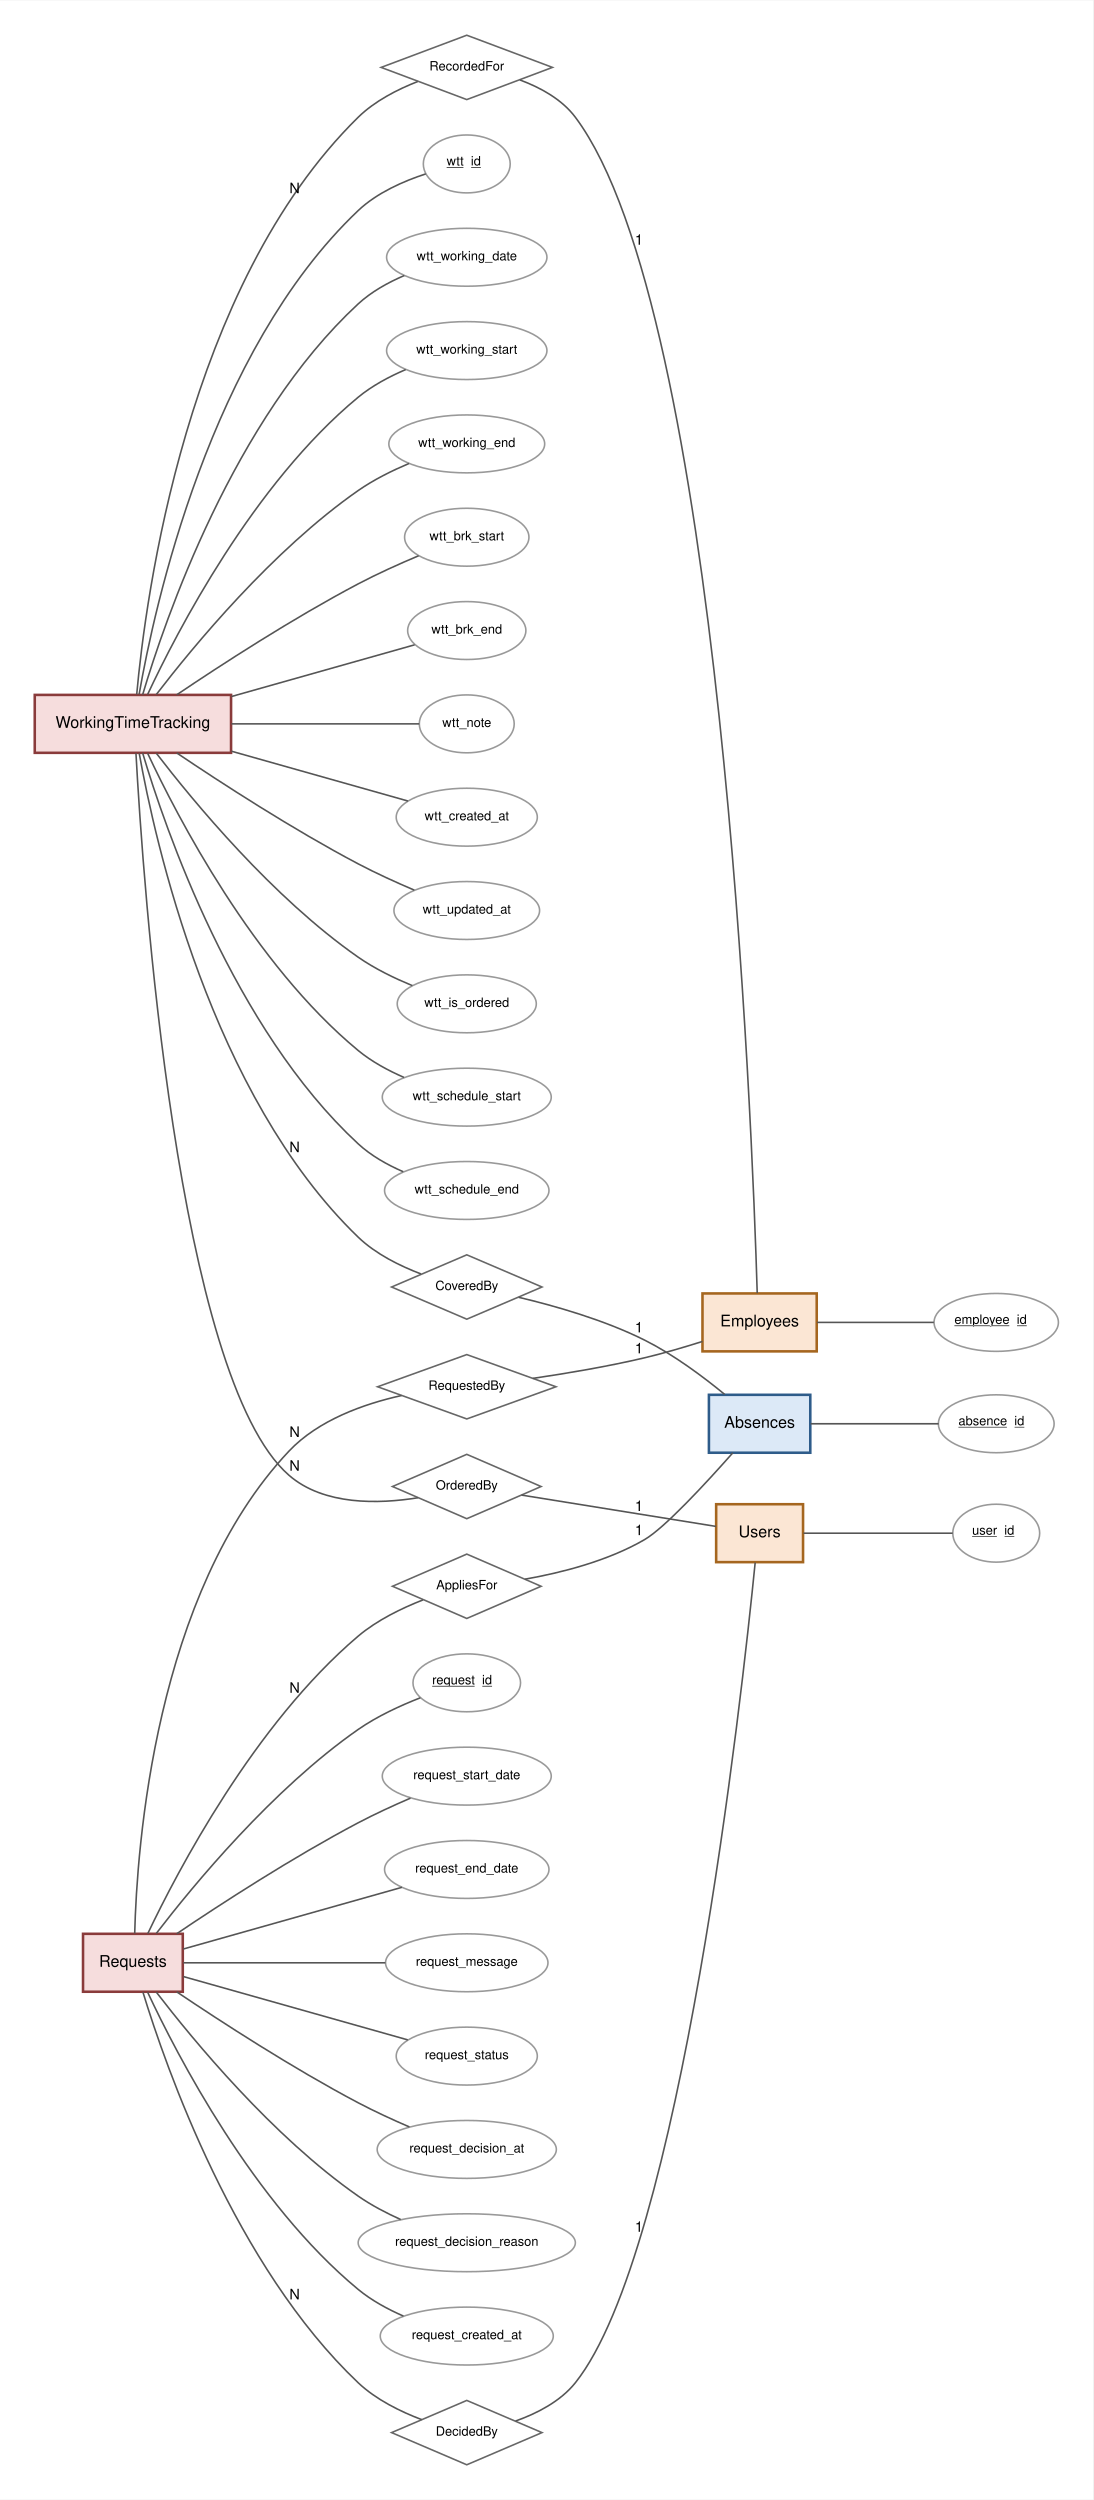
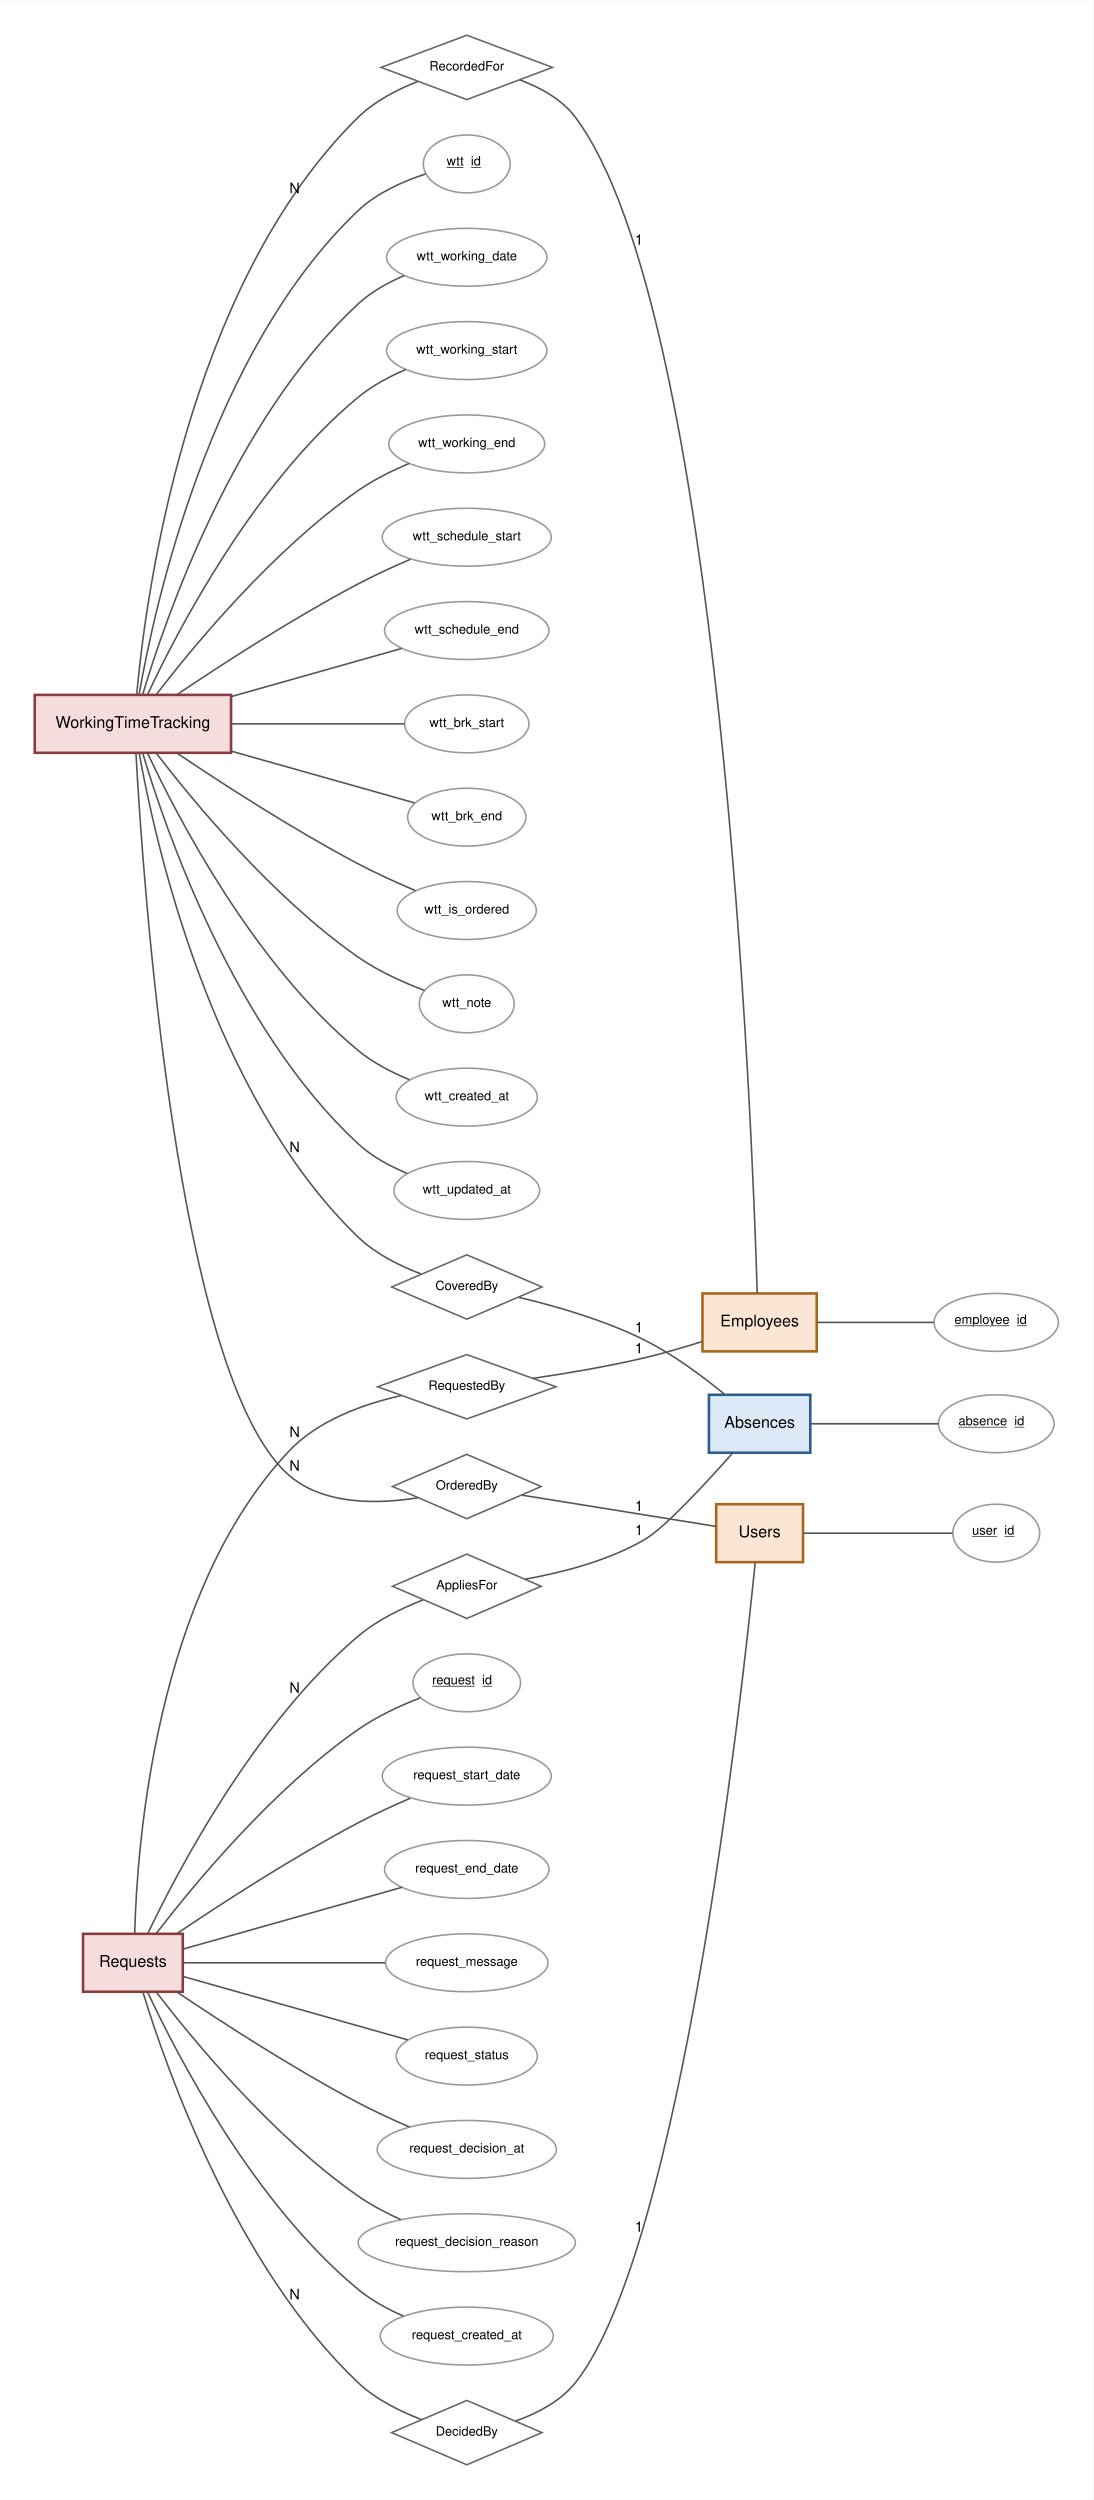
<svg xmlns="http://www.w3.org/2000/svg" width="679pt" height="1553pt" viewBox="0.00 0.00 679.34 1553.20">
  <g id="graph0" class="graph" transform="scale(1 1) rotate(0) translate(21.6 1531.6)">
    <polygon fill="white" stroke="transparent" points="-21.6,21.6 -21.6,-1531.6 657.74,-1531.6 657.74,21.6 -21.6,21.6" />
    <g id="node1" class="node">
      <polygon fill="#f6dddd" stroke="#8a3b3b" stroke-width="1.6" points="122,-1100 0,-1100 0,-1064 122,-1064 122,-1100" />
      <text text-anchor="middle" x="61" y="-1079.5" font-family="Helvetica,sans-Serif" font-size="10.00">WorkingTimeTracking</text>
    </g>
    <g id="node2" class="node">
      <ellipse fill="white" stroke="#999999" cx="268.5" cy="-1430" rx="27" ry="18" />
      <text text-anchor="start" x="256" y="-1429.1" font-family="Helvetica,sans-Serif" text-decoration="underline" font-size="8.00">wtt_id</text>
    </g>
    <g id="edge1" class="edge">
      <path fill="none" stroke="#555555" d="M64.87,-1100.35C74.23,-1154.2 108.75,-1313.47 201,-1401 212.69,-1412.1 229.32,-1419.35 243.02,-1423.82" />
    </g>
    <g id="node3" class="node">
      <ellipse fill="white" stroke="#999999" cx="268.5" cy="-1372" rx="49.83" ry="18" />
      <text text-anchor="middle" x="268.5" y="-1370.1" font-family="Helvetica,sans-Serif" font-size="8.00">wtt_working_date</text>
    </g>
    <g id="edge2" class="edge">
      <path fill="none" stroke="#555555" d="M67.05,-1100.1C80.87,-1146.56 123.54,-1271.37 201,-1343 209.14,-1350.53 219.54,-1356.3 229.69,-1360.65" />
    </g>
    <g id="node4" class="node">
      <ellipse fill="white" stroke="#999999" cx="268.5" cy="-1314" rx="49.83" ry="18" />
      <text text-anchor="middle" x="268.5" y="-1312.1" font-family="Helvetica,sans-Serif" font-size="8.00">wtt_working_start</text>
    </g>
    <g id="edge3" class="edge">
      <path fill="none" stroke="#555555" d="M70.13,-1100.24C88.31,-1139.15 135.82,-1231.11 201,-1285 209.64,-1292.14 220.31,-1297.82 230.55,-1302.2" />
    </g>
    <g id="node5" class="node">
      <ellipse fill="white" stroke="#999999" cx="268.5" cy="-1256" rx="48.43" ry="18" />
      <text text-anchor="middle" x="268.5" y="-1254.1" font-family="Helvetica,sans-Serif" font-size="8.00">wtt_working_end</text>
    </g>
    <g id="edge4" class="edge">
      <path fill="none" stroke="#555555" d="M75.56,-1100.27C98.53,-1130.17 147.79,-1189.9 201,-1227 210.61,-1233.7 222.01,-1239.36 232.64,-1243.85" />
    </g>
    <g id="node6" class="node">
-       <ellipse fill="white" stroke="#999999" cx="268.5" cy="-1198" rx="38.64" ry="18" />
-       <text text-anchor="middle" x="268.5" y="-1196.1" font-family="Helvetica,sans-Serif" font-size="8.00">wtt_brk_start</text>
+       <ellipse fill="white" stroke="#999999" cx="268.5" cy="-1198" rx="52.51" ry="18" />
+       <text text-anchor="middle" x="268.5" y="-1196.1" font-family="Helvetica,sans-Serif" font-size="8.00">wtt_schedule_start</text>
    </g>
    <g id="edge5" class="edge">
-       <path fill="none" stroke="#555555" d="M88.21,-1100.05C115.65,-1118.54 160.33,-1147.56 201,-1169 213.03,-1175.34 226.75,-1181.5 238.59,-1186.49" />
+       <path fill="none" stroke="#555555" d="M88.21,-1100.05C115.65,-1118.54 160.33,-1147.56 201,-1169 211.36,-1174.46 222.97,-1179.78 233.55,-1184.35" />
    </g>
    <g id="node7" class="node">
-       <ellipse fill="white" stroke="#999999" cx="268.5" cy="-1140" rx="36.74" ry="18" />
-       <text text-anchor="middle" x="268.5" y="-1138.1" font-family="Helvetica,sans-Serif" font-size="8.00">wtt_brk_end</text>
+       <ellipse fill="white" stroke="#999999" cx="268.5" cy="-1140" rx="51.1" ry="18" />
+       <text text-anchor="middle" x="268.5" y="-1138.1" font-family="Helvetica,sans-Serif" font-size="8.00">wtt_schedule_end</text>
    </g>
    <g id="edge6" class="edge">
-       <path fill="none" stroke="#555555" d="M122.27,-1099.01C159.57,-1109.54 205.95,-1122.63 236.11,-1131.14" />
+       <path fill="none" stroke="#555555" d="M122.27,-1099.01C156.38,-1108.64 198.07,-1120.4 228.01,-1128.86" />
    </g>
    <g id="node8" class="node">
-       <ellipse fill="white" stroke="#999999" cx="268.5" cy="-1082" rx="29.49" ry="18" />
-       <text text-anchor="middle" x="268.5" y="-1080.1" font-family="Helvetica,sans-Serif" font-size="8.00">wtt_note</text>
+       <ellipse fill="white" stroke="#999999" cx="268.5" cy="-1082" rx="38.64" ry="18" />
+       <text text-anchor="middle" x="268.5" y="-1080.1" font-family="Helvetica,sans-Serif" font-size="8.00">wtt_brk_start</text>
    </g>
    <g id="edge7" class="edge">
-       <path fill="none" stroke="#555555" d="M122.27,-1082C160.76,-1082 208.9,-1082 238.94,-1082" />
+       <path fill="none" stroke="#555555" d="M122.27,-1082C157.09,-1082 199.81,-1082 229.87,-1082" />
    </g>
    <g id="node9" class="node">
-       <ellipse fill="white" stroke="#999999" cx="268.5" cy="-1024" rx="43.85" ry="18" />
-       <text text-anchor="middle" x="268.5" y="-1022.1" font-family="Helvetica,sans-Serif" font-size="8.00">wtt_created_at</text>
+       <ellipse fill="white" stroke="#999999" cx="268.5" cy="-1024" rx="36.74" ry="18" />
+       <text text-anchor="middle" x="268.5" y="-1022.1" font-family="Helvetica,sans-Serif" font-size="8.00">wtt_brk_end</text>
    </g>
    <g id="edge8" class="edge">
-       <path fill="none" stroke="#555555" d="M122.27,-1064.99C157.92,-1054.93 201.84,-1042.53 232,-1034.02" />
+       <path fill="none" stroke="#555555" d="M122.27,-1064.99C159.57,-1054.46 205.95,-1041.37 236.11,-1032.86" />
    </g>
    <g id="node10" class="node">
-       <ellipse fill="white" stroke="#999999" cx="268.5" cy="-966" rx="45.26" ry="18" />
-       <text text-anchor="middle" x="268.5" y="-964.1" font-family="Helvetica,sans-Serif" font-size="8.00">wtt_updated_at</text>
+       <ellipse fill="white" stroke="#999999" cx="268.5" cy="-966" rx="43.22" ry="18" />
+       <text text-anchor="middle" x="268.5" y="-964.1" font-family="Helvetica,sans-Serif" font-size="8.00">wtt_is_ordered</text>
    </g>
    <g id="edge9" class="edge">
-       <path fill="none" stroke="#555555" d="M88.21,-1063.95C115.65,-1045.46 160.33,-1016.44 201,-995 212.14,-989.13 224.73,-983.42 235.93,-978.64" />
+       <path fill="none" stroke="#555555" d="M88.21,-1063.95C115.65,-1045.46 160.33,-1016.44 201,-995 212.36,-989.01 225.23,-983.19 236.6,-978.35" />
    </g>
    <g id="node11" class="node">
-       <ellipse fill="white" stroke="#999999" cx="268.5" cy="-908" rx="43.22" ry="18" />
-       <text text-anchor="middle" x="268.5" y="-906.1" font-family="Helvetica,sans-Serif" font-size="8.00">wtt_is_ordered</text>
+       <ellipse fill="white" stroke="#999999" cx="268.5" cy="-908" rx="29.49" ry="18" />
+       <text text-anchor="middle" x="268.5" y="-906.1" font-family="Helvetica,sans-Serif" font-size="8.00">wtt_note</text>
    </g>
    <g id="edge10" class="edge">
-       <path fill="none" stroke="#555555" d="M75.56,-1063.73C98.53,-1033.83 147.79,-974.1 201,-937 211.23,-929.87 223.49,-923.92 234.68,-919.3" />
+       <path fill="none" stroke="#555555" d="M75.56,-1063.73C98.53,-1033.83 147.79,-974.1 201,-937 213.6,-928.21 229.3,-921.21 242.27,-916.29" />
    </g>
    <g id="node12" class="node">
-       <ellipse fill="white" stroke="#999999" cx="268.5" cy="-850" rx="52.51" ry="18" />
-       <text text-anchor="middle" x="268.5" y="-848.1" font-family="Helvetica,sans-Serif" font-size="8.00">wtt_schedule_start</text>
+       <ellipse fill="white" stroke="#999999" cx="268.5" cy="-850" rx="43.85" ry="18" />
+       <text text-anchor="middle" x="268.5" y="-848.1" font-family="Helvetica,sans-Serif" font-size="8.00">wtt_created_at</text>
    </g>
    <g id="edge11" class="edge">
-       <path fill="none" stroke="#555555" d="M70.13,-1063.76C88.31,-1024.85 135.82,-932.89 201,-879 209.35,-872.1 219.59,-866.56 229.52,-862.25" />
+       <path fill="none" stroke="#555555" d="M70.13,-1063.76C88.31,-1024.85 135.82,-932.89 201,-879 210.32,-871.3 222,-865.29 232.96,-860.8" />
    </g>
    <g id="node13" class="node">
-       <ellipse fill="white" stroke="#999999" cx="268.5" cy="-792" rx="51.1" ry="18" />
-       <text text-anchor="middle" x="268.5" y="-790.1" font-family="Helvetica,sans-Serif" font-size="8.00">wtt_schedule_end</text>
+       <ellipse fill="white" stroke="#999999" cx="268.5" cy="-792" rx="45.26" ry="18" />
+       <text text-anchor="middle" x="268.5" y="-790.1" font-family="Helvetica,sans-Serif" font-size="8.00">wtt_updated_at</text>
    </g>
    <g id="edge12" class="edge">
-       <path fill="none" stroke="#555555" d="M67.05,-1063.9C80.87,-1017.44 123.54,-892.63 201,-821 208.95,-813.65 219.07,-807.96 228.99,-803.65" />
+       <path fill="none" stroke="#555555" d="M67.05,-1063.9C80.87,-1017.44 123.54,-892.63 201,-821 209.6,-813.05 220.73,-807.05 231.41,-802.63" />
    </g>
    <g id="node29" class="node">
      <polygon fill="white" stroke="#666666" points="268.5,-1510 215.26,-1490 268.5,-1470 321.74,-1490 268.5,-1510" />
      <text text-anchor="middle" x="268.5" y="-1488.1" font-family="Helvetica,sans-Serif" font-size="8.00">RecordedFor</text>
    </g>
    <g id="edge24" class="edge">
      <path fill="none" stroke="#555555" d="M63.36,-1100.25C68.8,-1160.33 94.23,-1354.17 201,-1459 211.27,-1469.08 225.43,-1476.31 238.05,-1481.23" />
      <text text-anchor="middle" x="161.5" y="-1411.8" font-family="Helvetica,sans-Serif" font-size="9.00">N</text>
    </g>
    <g id="node30" class="node">
      <polygon fill="white" stroke="#666666" points="268.5,-752 221.76,-732 268.5,-712 315.24,-732 268.5,-752" />
      <text text-anchor="middle" x="268.5" y="-730.1" font-family="Helvetica,sans-Serif" font-size="8.00">CoveredBy</text>
    </g>
    <g id="edge26" class="edge">
      <path fill="none" stroke="#555555" d="M64.93,-1063.71C74.47,-1010.05 109.44,-851.24 201,-763 211.91,-752.48 227.05,-745.04 240.13,-740.09" />
      <text text-anchor="middle" x="161.5" y="-815.8" font-family="Helvetica,sans-Serif" font-size="9.00">N</text>
    </g>
    <g id="node31" class="node">
      <polygon fill="white" stroke="#666666" points="268.5,-628 222.32,-608 268.5,-588 314.68,-608 268.5,-628" />
      <text text-anchor="middle" x="268.5" y="-606.1" font-family="Helvetica,sans-Serif" font-size="8.00">OrderedBy</text>
    </g>
    <g id="edge28" class="edge">
      <path fill="none" stroke="#555555" d="M62.9,-1063.74C67.2,-984.98 88.37,-675.57 158,-615 179.7,-596.12 213.9,-597.08 238.3,-601.04" />
      <text text-anchor="middle" x="161.5" y="-617.8" font-family="Helvetica,sans-Serif" font-size="9.00">N</text>
    </g>
    <g id="node14" class="node">
      <polygon fill="#f6dddd" stroke="#8a3b3b" stroke-width="1.6" points="92,-330 30,-330 30,-294 92,-294 92,-330" />
      <text text-anchor="middle" x="61" y="-309.5" font-family="Helvetica,sans-Serif" font-size="10.00">Requests</text>
    </g>
    <g id="node15" class="node">
      <ellipse fill="white" stroke="#999999" cx="268.5" cy="-486" rx="33.43" ry="18" />
      <text text-anchor="start" x="247" y="-485.1" font-family="Helvetica,sans-Serif" text-decoration="underline" font-size="8.00">request_id</text>
    </g>
    <g id="edge13" class="edge">
      <path fill="none" stroke="#555555" d="M75.56,-330.27C98.53,-360.17 147.79,-419.9 201,-457 212.78,-465.21 227.25,-471.86 239.69,-476.71" />
    </g>
    <g id="node16" class="node">
      <ellipse fill="white" stroke="#999999" cx="268.5" cy="-428" rx="52.51" ry="18" />
      <text text-anchor="middle" x="268.5" y="-426.1" font-family="Helvetica,sans-Serif" font-size="8.00">request_start_date</text>
    </g>
    <g id="edge14" class="edge">
      <path fill="none" stroke="#555555" d="M88.21,-330.05C115.65,-348.54 160.33,-377.56 201,-399 211.36,-404.46 222.97,-409.78 233.55,-414.35" />
    </g>
    <g id="node17" class="node">
      <ellipse fill="white" stroke="#999999" cx="268.5" cy="-370" rx="51.1" ry="18" />
      <text text-anchor="middle" x="268.5" y="-368.1" font-family="Helvetica,sans-Serif" font-size="8.00">request_end_date</text>
    </g>
    <g id="edge15" class="edge">
      <path fill="none" stroke="#555555" d="M92.32,-320.56C128.38,-330.74 188.66,-347.75 228.25,-358.92" />
    </g>
    <g id="node18" class="node">
      <ellipse fill="white" stroke="#999999" cx="268.5" cy="-312" rx="50.47" ry="18" />
      <text text-anchor="middle" x="268.5" y="-310.1" font-family="Helvetica,sans-Serif" font-size="8.00">request_message</text>
    </g>
    <g id="edge16" class="edge">
      <path fill="none" stroke="#555555" d="M92.32,-312C125.37,-312 178.76,-312 217.92,-312" />
    </g>
    <g id="node19" class="node">
      <ellipse fill="white" stroke="#999999" cx="268.5" cy="-254" rx="43.85" ry="18" />
      <text text-anchor="middle" x="268.5" y="-252.1" font-family="Helvetica,sans-Serif" font-size="8.00">request_status</text>
    </g>
    <g id="edge17" class="edge">
      <path fill="none" stroke="#555555" d="M92.32,-303.44C129.5,-292.95 192.42,-275.19 231.87,-264.06" />
    </g>
    <g id="node20" class="node">
      <ellipse fill="white" stroke="#999999" cx="268.5" cy="-196" rx="55.68" ry="18" />
      <text text-anchor="middle" x="268.5" y="-194.1" font-family="Helvetica,sans-Serif" font-size="8.00">request_decision_at</text>
    </g>
    <g id="edge18" class="edge">
      <path fill="none" stroke="#555555" d="M88.21,-293.95C115.65,-275.46 160.33,-246.44 201,-225 211.14,-219.65 222.47,-214.44 232.87,-209.95" />
    </g>
    <g id="node21" class="node">
      <ellipse fill="white" stroke="#999999" cx="268.5" cy="-138" rx="67.5" ry="18" />
      <text text-anchor="middle" x="268.5" y="-136.1" font-family="Helvetica,sans-Serif" font-size="8.00">request_decision_reason</text>
    </g>
    <g id="edge19" class="edge">
      <path fill="none" stroke="#555555" d="M75.56,-293.73C98.53,-263.83 147.79,-204.1 201,-167 209.06,-161.38 218.38,-156.49 227.45,-152.41" />
    </g>
    <g id="node22" class="node">
      <ellipse fill="white" stroke="#999999" cx="268.5" cy="-80" rx="53.77" ry="18" />
      <text text-anchor="middle" x="268.5" y="-78.1" font-family="Helvetica,sans-Serif" font-size="8.00">request_created_at</text>
    </g>
    <g id="edge20" class="edge">
      <path fill="none" stroke="#555555" d="M70.13,-293.76C88.31,-254.85 135.82,-162.89 201,-109 209.25,-102.18 219.35,-96.69 229.17,-92.4" />
    </g>
    <g id="node32" class="node">
      <polygon fill="white" stroke="#666666" points="268.5,-690 213.07,-670 268.5,-650 323.93,-670 268.5,-690" />
      <text text-anchor="middle" x="268.5" y="-668.1" font-family="Helvetica,sans-Serif" font-size="8.00">RequestedBy</text>
    </g>
    <g id="edge30" class="edge">
      <path fill="none" stroke="#555555" d="M62.12,-330.2C63.46,-383.62 74.64,-541.75 158,-630 176.27,-649.35 204.67,-659.37 227.96,-664.55" />
      <text text-anchor="middle" x="161.5" y="-638.8" font-family="Helvetica,sans-Serif" font-size="9.00">N</text>
    </g>
    <g id="node33" class="node">
      <polygon fill="white" stroke="#666666" points="268.5,-566 222.32,-546 268.5,-526 314.68,-546 268.5,-566" />
      <text text-anchor="middle" x="268.5" y="-544.1" font-family="Helvetica,sans-Serif" font-size="8.00">AppliesFor</text>
    </g>
    <g id="edge32" class="edge">
      <path fill="none" stroke="#555555" d="M70.24,-330.12C88.62,-368.78 136.5,-460.3 201,-515 212.76,-524.97 228.25,-532.44 241.33,-537.55" />
      <text text-anchor="middle" x="161.5" y="-479.8" font-family="Helvetica,sans-Serif" font-size="9.00">N</text>
    </g>
    <g id="node34" class="node">
      <polygon fill="white" stroke="#666666" points="268.5,-40 221.76,-20 268.5,0 315.24,-20 268.5,-40" />
      <text text-anchor="middle" x="268.5" y="-18.1" font-family="Helvetica,sans-Serif" font-size="8.00">DecidedBy</text>
    </g>
    <g id="edge34" class="edge">
      <path fill="none" stroke="#555555" d="M67.26,-293.67C81.44,-247.22 124.63,-123.41 201,-51 212.09,-40.48 227.4,-33.01 240.53,-28.05" />
      <text text-anchor="middle" x="161.5" y="-102.8" font-family="Helvetica,sans-Serif" font-size="9.00">N</text>
    </g>
    <g id="node23" class="node">
      <polygon fill="#dce9f7" stroke="#2e5c8a" stroke-width="1.6" points="482,-665 419,-665 419,-629 482,-629 482,-665" />
      <text text-anchor="middle" x="450.5" y="-644.5" font-family="Helvetica,sans-Serif" font-size="10.00">Absences</text>
    </g>
    <g id="node24" class="node">
      <ellipse fill="white" stroke="#999999" cx="597.57" cy="-647" rx="35.97" ry="18" />
      <text text-anchor="start" x="574.07" y="-646.1" font-family="Helvetica,sans-Serif" text-decoration="underline" font-size="8.00">absence_id</text>
    </g>
    <g id="edge21" class="edge">
      <path fill="none" stroke="#555555" d="M482.27,-647C505.55,-647 537.56,-647 561.78,-647" />
    </g>
    <g id="node25" class="node">
      <polygon fill="#fbe6d4" stroke="#a5661f" stroke-width="1.6" points="486,-728 415,-728 415,-692 486,-692 486,-728" />
      <text text-anchor="middle" x="450.5" y="-707.5" font-family="Helvetica,sans-Serif" font-size="10.00">Employees</text>
    </g>
    <g id="node26" class="node">
      <ellipse fill="white" stroke="#999999" cx="597.57" cy="-710" rx="38.64" ry="18" />
      <text text-anchor="start" x="571.57" y="-709.1" font-family="Helvetica,sans-Serif" text-decoration="underline" font-size="8.00">employee_id</text>
    </g>
    <g id="edge22" class="edge">
      <path fill="none" stroke="#555555" d="M486.25,-710C508.13,-710 536.37,-710 558.8,-710" />
    </g>
    <g id="node27" class="node">
      <polygon fill="#fbe6d4" stroke="#a5661f" stroke-width="1.6" points="477.5,-597 423.5,-597 423.5,-561 477.5,-561 477.5,-597" />
      <text text-anchor="middle" x="450.5" y="-576.5" font-family="Helvetica,sans-Serif" font-size="10.00">Users</text>
    </g>
    <g id="node28" class="node">
      <ellipse fill="white" stroke="#999999" cx="597.57" cy="-579" rx="27" ry="18" />
      <text text-anchor="start" x="582.57" y="-578.1" font-family="Helvetica,sans-Serif" text-decoration="underline" font-size="8.00">user_id</text>
    </g>
    <g id="edge23" class="edge">
      <path fill="none" stroke="#555555" d="M477.77,-579C504.06,-579 544.27,-579 570.5,-579" />
    </g>
    <g id="edge25" class="edge">
      <path fill="none" stroke="#555555" d="M301.53,-1482.2C314.15,-1477.52 327.6,-1470.22 336,-1459 426.53,-1338.04 445.98,-830.92 449.02,-728.2" />
      <text text-anchor="middle" x="375.5" y="-1379.8" font-family="Helvetica,sans-Serif" font-size="9.00">1</text>
    </g>
    <g id="edge27" class="edge">
      <path fill="none" stroke="#555555" d="M300.78,-725.59C323.29,-720.27 353.97,-711.53 379,-699 397.09,-689.95 415.41,-676.26 428.84,-665.21" />
      <text text-anchor="middle" x="375.5" y="-703.8" font-family="Helvetica,sans-Serif" font-size="9.00">1</text>
    </g>
    <g id="edge29" class="edge">
      <path fill="none" stroke="#555555" d="M302.51,-602.68C337.33,-597.07 391.46,-588.35 423.41,-583.2" />
      <text text-anchor="middle" x="375.5" y="-592.8" font-family="Helvetica,sans-Serif" font-size="9.00">1</text>
    </g>
    <g id="edge31" class="edge">
      <path fill="none" stroke="#555555" d="M309.56,-675.21C330.4,-678.27 356.22,-682.6 379,-688 390.85,-690.81 403.62,-694.56 414.98,-698.17" />
      <text text-anchor="middle" x="375.5" y="-690.8" font-family="Helvetica,sans-Serif" font-size="9.00">1</text>
    </g>
    <g id="edge33" class="edge">
      <path fill="none" stroke="#555555" d="M304.64,-550.4C327.08,-554.36 356.14,-561.69 379,-575 391.47,-582.26 417.15,-610.07 433.84,-628.93" />
      <text text-anchor="middle" x="375.5" y="-577.8" font-family="Helvetica,sans-Serif" font-size="9.00">1</text>
    </g>
    <g id="edge35" class="edge">
      <path fill="none" stroke="#555555" d="M298.81,-27.19C312.02,-31.87 326.71,-39.35 336,-51 401.62,-133.29 439.44,-477.31 447.75,-560.72" />
      <text text-anchor="middle" x="375.5" y="-144.8" font-family="Helvetica,sans-Serif" font-size="9.00">1</text>
    </g>
  </g>
</svg>
